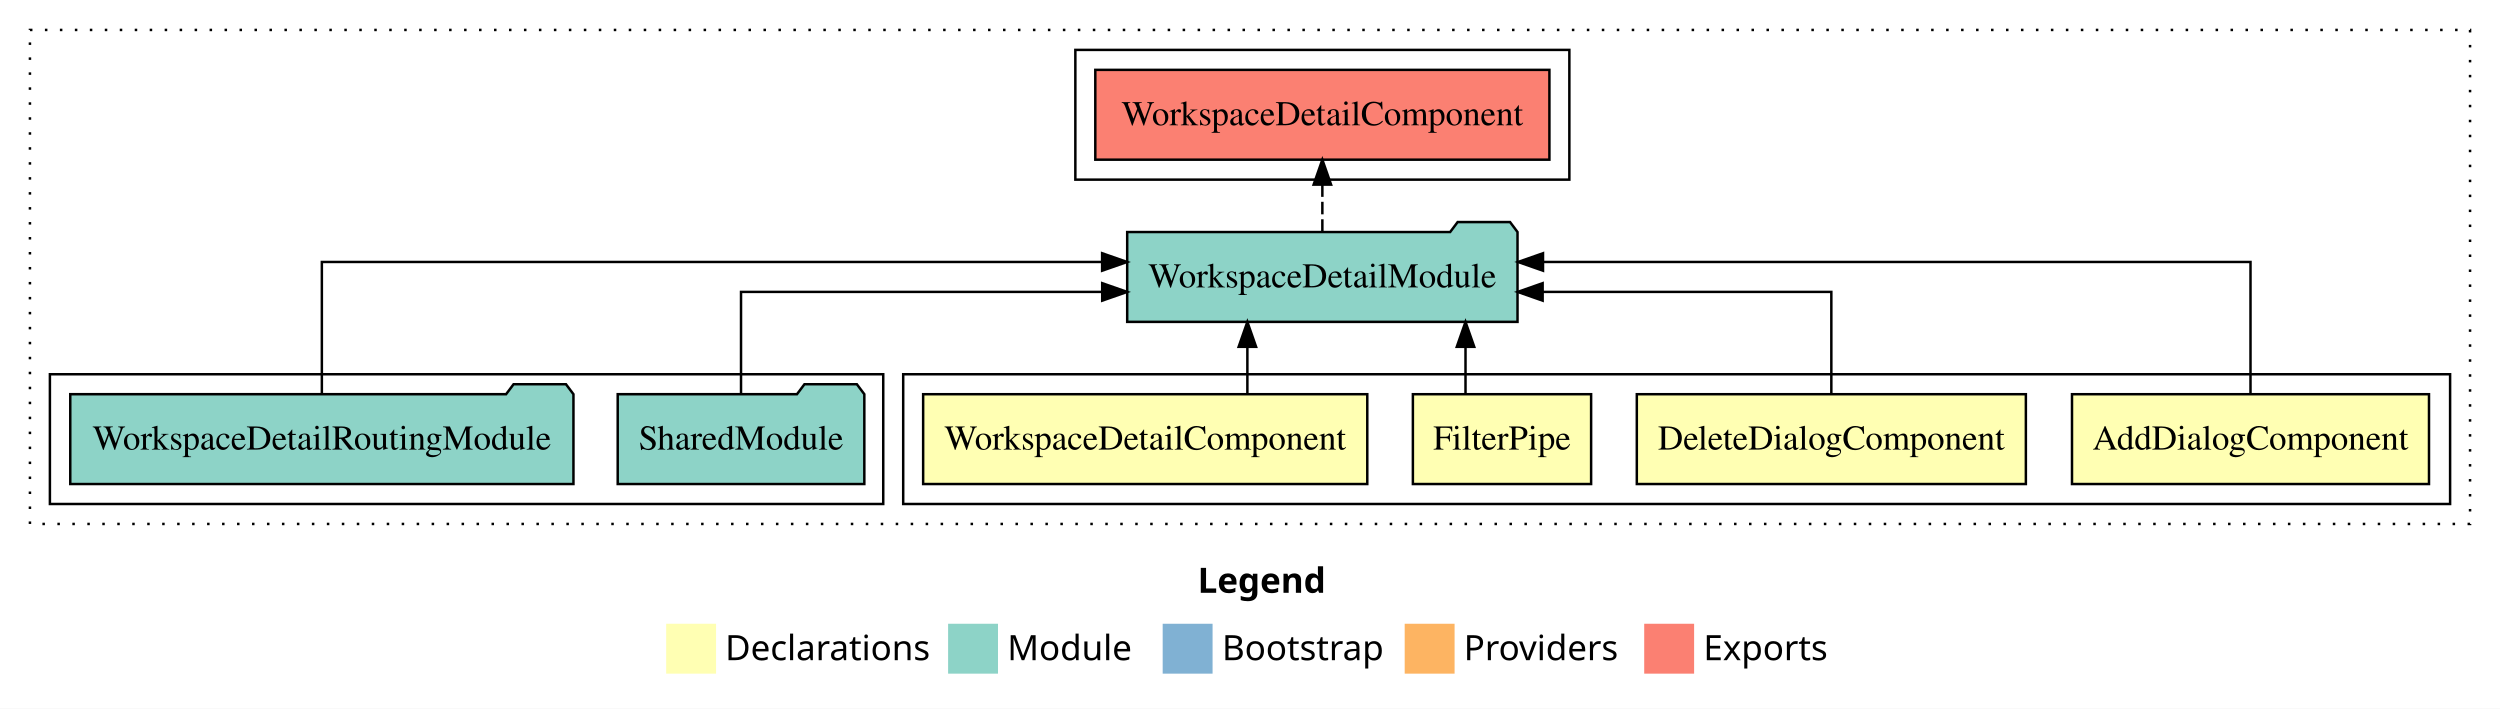
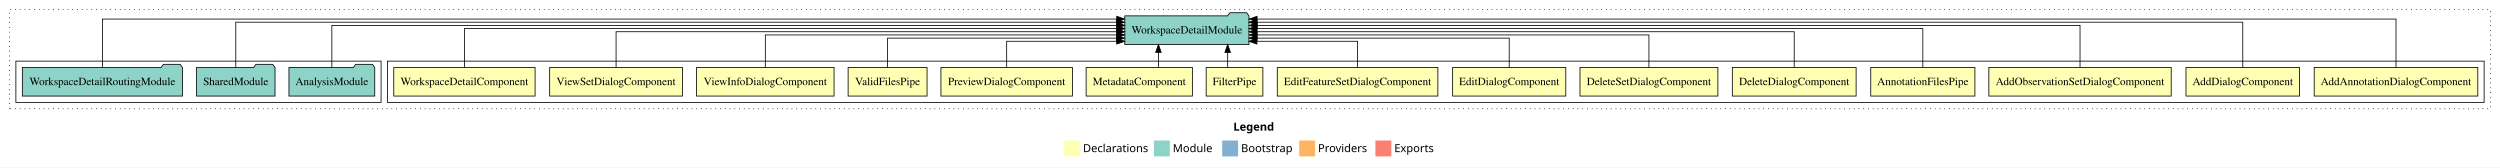
- <svg xmlns="http://www.w3.org/2000/svg" width="1002pt" height="284pt" viewBox="0.00 0.00 1002.00 284.00">
-   <g id="graph0" class="graph" transform="scale(1 1) rotate(0) translate(4 280)">
-     <polygon fill="#ffffff" stroke="transparent" points="-4,4 -4,-280 998,-280 998,4 -4,4" />
-     <text text-anchor="start" x="476.009" y="-42.4" font-family="sans-serif" font-weight="bold" font-size="14.00" fill="#000000">Legend</text>
-     <polygon fill="#ffffb3" stroke="transparent" points="263,-10 263,-30 283,-30 283,-10 263,-10" />
-     <text text-anchor="start" x="286.629" y="-15.4" font-family="sans-serif" font-size="14.00" fill="#000000">  Declarations</text>
-     <polygon fill="#8dd3c7" stroke="transparent" points="376,-10 376,-30 396,-30 396,-10 376,-10" />
-     <text text-anchor="start" x="399.725" y="-15.4" font-family="sans-serif" font-size="14.00" fill="#000000">  Module</text>
-     <polygon fill="#80b1d3" stroke="transparent" points="462,-10 462,-30 482,-30 482,-10 462,-10" />
-     <text text-anchor="start" x="485.781" y="-15.4" font-family="sans-serif" font-size="14.00" fill="#000000">  Bootstrap</text>
-     <polygon fill="#fdb462" stroke="transparent" points="559,-10 559,-30 579,-30 579,-10 559,-10" />
-     <text text-anchor="start" x="582.673" y="-15.4" font-family="sans-serif" font-size="14.00" fill="#000000">  Providers</text>
-     <polygon fill="#fb8072" stroke="transparent" points="655,-10 655,-30 675,-30 675,-10 655,-10" />
-     <text text-anchor="start" x="678.726" y="-15.4" font-family="sans-serif" font-size="14.00" fill="#000000">  Exports</text>
+ <svg xmlns="http://www.w3.org/2000/svg" width="3149pt" height="211pt" viewBox="0.00 0.00 3149.00 211.00">
+   <g id="graph0" class="graph" transform="scale(1 1) rotate(0) translate(4 207)">
+     <polygon fill="#ffffff" stroke="transparent" points="-4,4 -4,-207 3145,-207 3145,4 -4,4" />
+     <text text-anchor="start" x="1549.509" y="-42.4" font-family="sans-serif" font-weight="bold" font-size="14.00" fill="#000000">Legend</text>
+     <polygon fill="#ffffb3" stroke="transparent" points="1336.5,-10 1336.5,-30 1356.5,-30 1356.5,-10 1336.5,-10" />
+     <text text-anchor="start" x="1360.129" y="-15.4" font-family="sans-serif" font-size="14.00" fill="#000000">  Declarations</text>
+     <polygon fill="#8dd3c7" stroke="transparent" points="1449.5,-10 1449.5,-30 1469.5,-30 1469.5,-10 1449.5,-10" />
+     <text text-anchor="start" x="1473.225" y="-15.4" font-family="sans-serif" font-size="14.00" fill="#000000">  Module</text>
+     <polygon fill="#80b1d3" stroke="transparent" points="1535.5,-10 1535.5,-30 1555.5,-30 1555.5,-10 1535.5,-10" />
+     <text text-anchor="start" x="1559.281" y="-15.4" font-family="sans-serif" font-size="14.00" fill="#000000">  Bootstrap</text>
+     <polygon fill="#fdb462" stroke="transparent" points="1632.5,-10 1632.5,-30 1652.5,-30 1652.5,-10 1632.5,-10" />
+     <text text-anchor="start" x="1656.173" y="-15.4" font-family="sans-serif" font-size="14.00" fill="#000000">  Providers</text>
+     <polygon fill="#fb8072" stroke="transparent" points="1728.5,-10 1728.5,-30 1748.5,-30 1748.5,-10 1728.5,-10" />
+     <text text-anchor="start" x="1752.226" y="-15.4" font-family="sans-serif" font-size="14.00" fill="#000000">  Exports</text>
    <g id="clust1" class="cluster">
-       <polygon fill="none" stroke="#000000" stroke-dasharray="1,5" points="8,-70 8,-268 986,-268 986,-70 8,-70" />
+       <polygon fill="none" stroke="#000000" stroke-dasharray="1,5" points="8,-70 8,-195 3133,-195 3133,-70 8,-70" />
    </g>
    <g id="clust2" class="cluster">
-       <polygon fill="none" stroke="#000000" points="358,-78 358,-130 978,-130 978,-78 358,-78" />
+       <polygon fill="none" stroke="#000000" points="484,-78 484,-130 3125,-130 3125,-78 484,-78" />
    </g>
-     <g id="clust7" class="cluster">
-       <polygon fill="none" stroke="#000000" points="16,-78 16,-130 350,-130 350,-78 16,-78" />
-     </g>
-     <g id="clust8" class="cluster">
-       <polygon fill="none" stroke="#000000" points="427,-208 427,-260 625,-260 625,-208 427,-208" />
+     <g id="clust18" class="cluster">
+       <polygon fill="none" stroke="#000000" points="16,-78 16,-130 476,-130 476,-78 16,-78" />
    </g>
    <g id="node1" class="node">
-       <polygon fill="#ffffb3" stroke="#000000" points="969.542,-122 826.458,-122 826.458,-86 969.542,-86 969.542,-122" />
-       <text text-anchor="middle" x="898" y="-99.8" font-family="Times,serif" font-size="14.00" fill="#000000">AddDialogComponent</text>
+       <polygon fill="#ffffb3" stroke="#000000" points="3117.035,-122 2910.965,-122 2910.965,-86 3117.035,-86 3117.035,-122" />
+       <text text-anchor="middle" x="3014" y="-99.8" font-family="Times,serif" font-size="14.00" fill="#000000">AddAnnotationDialogComponent</text>
+     </g>
+     <g id="node16" class="node">
+       <polygon fill="#8dd3c7" stroke="#000000" points="1569.221,-187 1566.221,-191 1545.221,-191 1542.221,-187 1412.779,-187 1412.779,-151 1569.221,-151 1569.221,-187" />
+       <text text-anchor="middle" x="1491" y="-164.8" font-family="Times,serif" font-size="14.00" fill="#000000">WorkspaceDetailModule</text>
+     </g>
+     <g id="edge1" class="edge">
+       <path fill="none" stroke="#000000" d="M3014,-122.323C3014,-145.66 3014,-183 3014,-183 3014,-183 1579.411,-183 1579.411,-183" />
+       <polygon fill="#000000" stroke="#000000" points="1579.411,-179.5 1569.411,-183 1579.411,-186.5 1579.411,-179.5" />
+     </g>
+     <g id="node2" class="node">
+       <polygon fill="#ffffb3" stroke="#000000" points="2892.542,-122 2749.458,-122 2749.458,-86 2892.542,-86 2892.542,-122" />
+       <text text-anchor="middle" x="2821" y="-99.8" font-family="Times,serif" font-size="14.00" fill="#000000">AddDialogComponent</text>
+     </g>
+     <g id="edge2" class="edge">
+       <path fill="none" stroke="#000000" d="M2821,-122.155C2821,-144.352 2821,-179 2821,-179 2821,-179 1579.232,-179 1579.232,-179" />
+       <polygon fill="#000000" stroke="#000000" points="1579.232,-175.5 1569.232,-179 1579.232,-182.5 1579.232,-175.5" />
+     </g>
+     <g id="node3" class="node">
+       <polygon fill="#ffffb3" stroke="#000000" points="2730.851,-122 2501.149,-122 2501.149,-86 2730.851,-86 2730.851,-122" />
+       <text text-anchor="middle" x="2616" y="-99.8" font-family="Times,serif" font-size="14.00" fill="#000000">AddObservationSetDialogComponent</text>
+     </g>
+     <g id="edge3" class="edge">
+       <path fill="none" stroke="#000000" d="M2616,-122.284C2616,-143.321 2616,-175 2616,-175 2616,-175 1579.661,-175 1579.661,-175" />
+       <polygon fill="#000000" stroke="#000000" points="1579.661,-171.5 1569.661,-175 1579.661,-178.5 1579.661,-171.5" />
+     </g>
+     <g id="node4" class="node">
+       <polygon fill="#ffffb3" stroke="#000000" points="2483.604,-122 2352.396,-122 2352.396,-86 2483.604,-86 2483.604,-122" />
+       <text text-anchor="middle" x="2418" y="-99.8" font-family="Times,serif" font-size="14.00" fill="#000000">AnnotationFilesPipe</text>
+     </g>
+     <g id="edge4" class="edge">
+       <path fill="none" stroke="#000000" d="M2418,-122.308C2418,-142.145 2418,-171 2418,-171 2418,-171 1579.237,-171 1579.237,-171" />
+       <polygon fill="#000000" stroke="#000000" points="1579.237,-167.5 1569.237,-171 1579.236,-174.5 1579.237,-167.5" />
    </g>
    <g id="node5" class="node">
-       <polygon fill="#8dd3c7" stroke="#000000" points="604.221,-187 601.221,-191 580.221,-191 577.221,-187 447.779,-187 447.779,-151 604.221,-151 604.221,-187" />
-       <text text-anchor="middle" x="526" y="-164.8" font-family="Times,serif" font-size="14.00" fill="#000000">WorkspaceDetailModule</text>
+       <polygon fill="#ffffb3" stroke="#000000" points="2333.966,-122 2178.034,-122 2178.034,-86 2333.966,-86 2333.966,-122" />
+       <text text-anchor="middle" x="2256" y="-99.8" font-family="Times,serif" font-size="14.00" fill="#000000">DeleteDialogComponent</text>
    </g>
-     <g id="edge1" class="edge">
-       <path fill="none" stroke="#000000" d="M898,-122.284C898,-143.321 898,-175 898,-175 898,-175 614.437,-175 614.437,-175" />
-       <polygon fill="#000000" stroke="#000000" points="614.437,-171.5 604.437,-175 614.437,-178.5 614.437,-171.5" />
+     <g id="edge5" class="edge">
+       <path fill="none" stroke="#000000" d="M2256,-122.222C2256,-140.828 2256,-167 2256,-167 2256,-167 1579.273,-167 1579.273,-167" />
+       <polygon fill="#000000" stroke="#000000" points="1579.273,-163.5 1569.273,-167 1579.273,-170.5 1579.273,-163.5" />
    </g>
-     <g id="node2" class="node">
-       <polygon fill="#ffffb3" stroke="#000000" points="807.966,-122 652.034,-122 652.034,-86 807.966,-86 807.966,-122" />
-       <text text-anchor="middle" x="730" y="-99.8" font-family="Times,serif" font-size="14.00" fill="#000000">DeleteDialogComponent</text>
+     <g id="node6" class="node">
+       <polygon fill="#ffffb3" stroke="#000000" points="2159.854,-122 1986.146,-122 1986.146,-86 2159.854,-86 2159.854,-122" />
+       <text text-anchor="middle" x="2073" y="-99.8" font-family="Times,serif" font-size="14.00" fill="#000000">DeleteSetDialogComponent</text>
    </g>
-     <g id="edge2" class="edge">
-       <path fill="none" stroke="#000000" d="M730,-122.022C730,-139.373 730,-163 730,-163 730,-163 614.288,-163 614.288,-163" />
-       <polygon fill="#000000" stroke="#000000" points="614.288,-159.5 604.288,-163 614.288,-166.5 614.288,-159.5" />
+     <g id="edge6" class="edge">
+       <path fill="none" stroke="#000000" d="M2073,-122.022C2073,-139.373 2073,-163 2073,-163 2073,-163 1579.491,-163 1579.491,-163" />
+       <polygon fill="#000000" stroke="#000000" points="1579.491,-159.5 1569.491,-163 1579.491,-166.5 1579.491,-159.5" />
    </g>
-     <g id="node3" class="node">
-       <polygon fill="#ffffb3" stroke="#000000" points="633.718,-122 562.282,-122 562.282,-86 633.718,-86 633.718,-122" />
-       <text text-anchor="middle" x="598" y="-99.8" font-family="Times,serif" font-size="14.00" fill="#000000">FilterPipe</text>
+     <g id="node7" class="node">
+       <polygon fill="#ffffb3" stroke="#000000" points="1968.269,-122 1825.731,-122 1825.731,-86 1968.269,-86 1968.269,-122" />
+       <text text-anchor="middle" x="1897" y="-99.8" font-family="Times,serif" font-size="14.00" fill="#000000">EditDialogComponent</text>
    </g>
-     <g id="edge3" class="edge">
-       <path fill="none" stroke="#000000" d="M583.376,-122.106C583.376,-122.106 583.376,-140.991 583.376,-140.991" />
-       <polygon fill="#000000" stroke="#000000" points="579.876,-140.991 583.376,-150.991 586.876,-140.991 579.876,-140.991" />
-     </g>
-     <g id="node4" class="node">
-       <polygon fill="#ffffb3" stroke="#000000" points="544.004,-122 365.996,-122 365.996,-86 544.004,-86 544.004,-122" />
-       <text text-anchor="middle" x="455" y="-99.8" font-family="Times,serif" font-size="14.00" fill="#000000">WorkspaceDetailComponent</text>
-     </g>
-     <g id="edge4" class="edge">
-       <path fill="none" stroke="#000000" d="M495.946,-122.106C495.946,-122.106 495.946,-140.991 495.946,-140.991" />
-       <polygon fill="#000000" stroke="#000000" points="492.446,-140.991 495.946,-150.991 499.446,-140.991 492.446,-140.991" />
+     <g id="edge7" class="edge">
+       <path fill="none" stroke="#000000" d="M1897,-122.009C1897,-138.049 1897,-159 1897,-159 1897,-159 1579.281,-159 1579.281,-159" />
+       <polygon fill="#000000" stroke="#000000" points="1579.281,-155.5 1569.281,-159 1579.281,-162.5 1579.281,-155.5" />
    </g>
    <g id="node8" class="node">
-       <polygon fill="#fb8072" stroke="#000000" points="617.004,-252 434.996,-252 434.996,-216 617.004,-216 617.004,-252" />
-       <text text-anchor="middle" x="526" y="-229.8" font-family="Times,serif" font-size="14.00" fill="#000000">WorkspaceDetailComponent </text>
+       <polygon fill="#ffffb3" stroke="#000000" points="1807.134,-122 1604.866,-122 1604.866,-86 1807.134,-86 1807.134,-122" />
+       <text text-anchor="middle" x="1706" y="-99.8" font-family="Times,serif" font-size="14.00" fill="#000000">EditFeatureSetDialogComponent</text>
    </g>
-     <g id="edge7" class="edge">
-       <path fill="none" stroke="#000000" stroke-dasharray="5,2" d="M526,-187.106C526,-187.106 526,-205.991 526,-205.991" />
-       <polygon fill="#000000" stroke="#000000" points="522.5,-205.991 526,-215.991 529.5,-205.991 522.5,-205.991" />
+     <g id="edge8" class="edge">
+       <path fill="none" stroke="#000000" d="M1706,-122.124C1706,-136.783 1706,-155 1706,-155 1706,-155 1579.228,-155 1579.228,-155" />
+       <polygon fill="#000000" stroke="#000000" points="1579.228,-151.5 1569.228,-155 1579.228,-158.5 1579.228,-151.5" />
    </g>
-     <g id="node6" class="node">
+     <g id="node9" class="node">
+       <polygon fill="#ffffb3" stroke="#000000" points="1586.718,-122 1515.282,-122 1515.282,-86 1586.718,-86 1586.718,-122" />
+       <text text-anchor="middle" x="1551" y="-99.8" font-family="Times,serif" font-size="14.00" fill="#000000">FilterPipe</text>
+     </g>
+     <g id="edge9" class="edge">
+       <path fill="none" stroke="#000000" d="M1542.376,-122.106C1542.376,-122.106 1542.376,-140.991 1542.376,-140.991" />
+       <polygon fill="#000000" stroke="#000000" points="1538.876,-140.991 1542.376,-150.991 1545.876,-140.991 1538.876,-140.991" />
+     </g>
+     <g id="node10" class="node">
+       <polygon fill="#ffffb3" stroke="#000000" points="1497.917,-122 1364.083,-122 1364.083,-86 1497.917,-86 1497.917,-122" />
+       <text text-anchor="middle" x="1431" y="-99.8" font-family="Times,serif" font-size="14.00" fill="#000000">MetadataComponent</text>
+     </g>
+     <g id="edge10" class="edge">
+       <path fill="none" stroke="#000000" d="M1455.174,-122.106C1455.174,-122.106 1455.174,-140.991 1455.174,-140.991" />
+       <polygon fill="#000000" stroke="#000000" points="1451.674,-140.991 1455.174,-150.991 1458.674,-140.991 1451.674,-140.991" />
+     </g>
+     <g id="node11" class="node">
+       <polygon fill="#ffffb3" stroke="#000000" points="1346.805,-122 1181.195,-122 1181.195,-86 1346.805,-86 1346.805,-122" />
+       <text text-anchor="middle" x="1264" y="-99.8" font-family="Times,serif" font-size="14.00" fill="#000000">PreviewDialogComponent</text>
+     </g>
+     <g id="edge11" class="edge">
+       <path fill="none" stroke="#000000" d="M1264,-122.124C1264,-136.783 1264,-155 1264,-155 1264,-155 1402.562,-155 1402.562,-155" />
+       <polygon fill="#000000" stroke="#000000" points="1402.562,-158.5 1412.562,-155 1402.562,-151.5 1402.562,-158.5" />
+     </g>
+     <g id="node12" class="node">
+       <polygon fill="#ffffb3" stroke="#000000" points="1163.713,-122 1064.287,-122 1064.287,-86 1163.713,-86 1163.713,-122" />
+       <text text-anchor="middle" x="1114" y="-99.8" font-family="Times,serif" font-size="14.00" fill="#000000">ValidFilesPipe</text>
+     </g>
+     <g id="edge12" class="edge">
+       <path fill="none" stroke="#000000" d="M1114,-122.009C1114,-138.049 1114,-159 1114,-159 1114,-159 1402.427,-159 1402.427,-159" />
+       <polygon fill="#000000" stroke="#000000" points="1402.427,-162.5 1412.427,-159 1402.427,-155.5 1402.427,-162.5" />
+     </g>
+     <g id="node13" class="node">
+       <polygon fill="#ffffb3" stroke="#000000" points="1046.574,-122 873.426,-122 873.426,-86 1046.574,-86 1046.574,-122" />
+       <text text-anchor="middle" x="960" y="-99.8" font-family="Times,serif" font-size="14.00" fill="#000000">ViewInfoDialogComponent</text>
+     </g>
+     <g id="edge13" class="edge">
+       <path fill="none" stroke="#000000" d="M960,-122.022C960,-139.373 960,-163 960,-163 960,-163 1402.649,-163 1402.649,-163" />
+       <polygon fill="#000000" stroke="#000000" points="1402.649,-166.5 1412.649,-163 1402.649,-159.5 1402.649,-166.5" />
+     </g>
+     <g id="node14" class="node">
+       <polygon fill="#ffffb3" stroke="#000000" points="855.641,-122 688.359,-122 688.359,-86 855.641,-86 855.641,-122" />
+       <text text-anchor="middle" x="772" y="-99.8" font-family="Times,serif" font-size="14.00" fill="#000000">ViewSetDialogComponent</text>
+     </g>
+     <g id="edge14" class="edge">
+       <path fill="none" stroke="#000000" d="M772,-122.222C772,-140.828 772,-167 772,-167 772,-167 1402.686,-167 1402.686,-167" />
+       <polygon fill="#000000" stroke="#000000" points="1402.686,-170.5 1412.686,-167 1402.686,-163.5 1402.686,-170.5" />
+     </g>
+     <g id="node15" class="node">
+       <polygon fill="#ffffb3" stroke="#000000" points="670.004,-122 491.996,-122 491.996,-86 670.004,-86 670.004,-122" />
+       <text text-anchor="middle" x="581" y="-99.8" font-family="Times,serif" font-size="14.00" fill="#000000">WorkspaceDetailComponent</text>
+     </g>
+     <g id="edge15" class="edge">
+       <path fill="none" stroke="#000000" d="M581,-122.308C581,-142.145 581,-171 581,-171 581,-171 1402.626,-171 1402.626,-171" />
+       <polygon fill="#000000" stroke="#000000" points="1402.626,-174.5 1412.626,-171 1402.626,-167.5 1402.626,-174.5" />
+     </g>
+     <g id="node17" class="node">
+       <polygon fill="#8dd3c7" stroke="#000000" points="468.042,-122 465.042,-126 444.042,-126 441.042,-122 359.958,-122 359.958,-86 468.042,-86 468.042,-122" />
+       <text text-anchor="middle" x="414" y="-99.8" font-family="Times,serif" font-size="14.00" fill="#000000">AnalysisModule</text>
+     </g>
+     <g id="edge16" class="edge">
+       <path fill="none" stroke="#000000" d="M414,-122.284C414,-143.321 414,-175 414,-175 414,-175 1402.677,-175 1402.677,-175" />
+       <polygon fill="#000000" stroke="#000000" points="1402.677,-178.5 1412.677,-175 1402.677,-171.5 1402.677,-178.5" />
+     </g>
+     <g id="node18" class="node">
      <polygon fill="#8dd3c7" stroke="#000000" points="342.423,-122 339.423,-126 318.423,-126 315.423,-122 243.577,-122 243.577,-86 342.423,-86 342.423,-122" />
      <text text-anchor="middle" x="293" y="-99.8" font-family="Times,serif" font-size="14.00" fill="#000000">SharedModule</text>
    </g>
-     <g id="edge5" class="edge">
-       <path fill="none" stroke="#000000" d="M293,-122.022C293,-139.373 293,-163 293,-163 293,-163 437.766,-163 437.766,-163" />
-       <polygon fill="#000000" stroke="#000000" points="437.766,-166.5 447.766,-163 437.766,-159.5 437.766,-166.5" />
+     <g id="edge17" class="edge">
+       <path fill="none" stroke="#000000" d="M293,-122.155C293,-144.352 293,-179 293,-179 293,-179 1402.396,-179 1402.396,-179" />
+       <polygon fill="#000000" stroke="#000000" points="1402.396,-182.5 1412.396,-179 1402.396,-175.5 1402.396,-182.5" />
    </g>
-     <g id="node7" class="node">
+     <g id="node19" class="node">
      <polygon fill="#8dd3c7" stroke="#000000" points="225.839,-122 222.839,-126 201.839,-126 198.839,-122 24.161,-122 24.161,-86 225.839,-86 225.839,-122" />
      <text text-anchor="middle" x="125" y="-99.8" font-family="Times,serif" font-size="14.00" fill="#000000">WorkspaceDetailRoutingModule</text>
    </g>
-     <g id="edge6" class="edge">
-       <path fill="none" stroke="#000000" d="M125,-122.284C125,-143.321 125,-175 125,-175 125,-175 437.731,-175 437.731,-175" />
-       <polygon fill="#000000" stroke="#000000" points="437.731,-178.5 447.731,-175 437.731,-171.5 437.731,-178.5" />
+     <g id="edge18" class="edge">
+       <path fill="none" stroke="#000000" d="M125,-122.323C125,-145.66 125,-183 125,-183 125,-183 1402.652,-183 1402.652,-183" />
+       <polygon fill="#000000" stroke="#000000" points="1402.652,-186.5 1412.652,-183 1402.652,-179.5 1402.652,-186.5" />
    </g>
  </g>
</svg>
